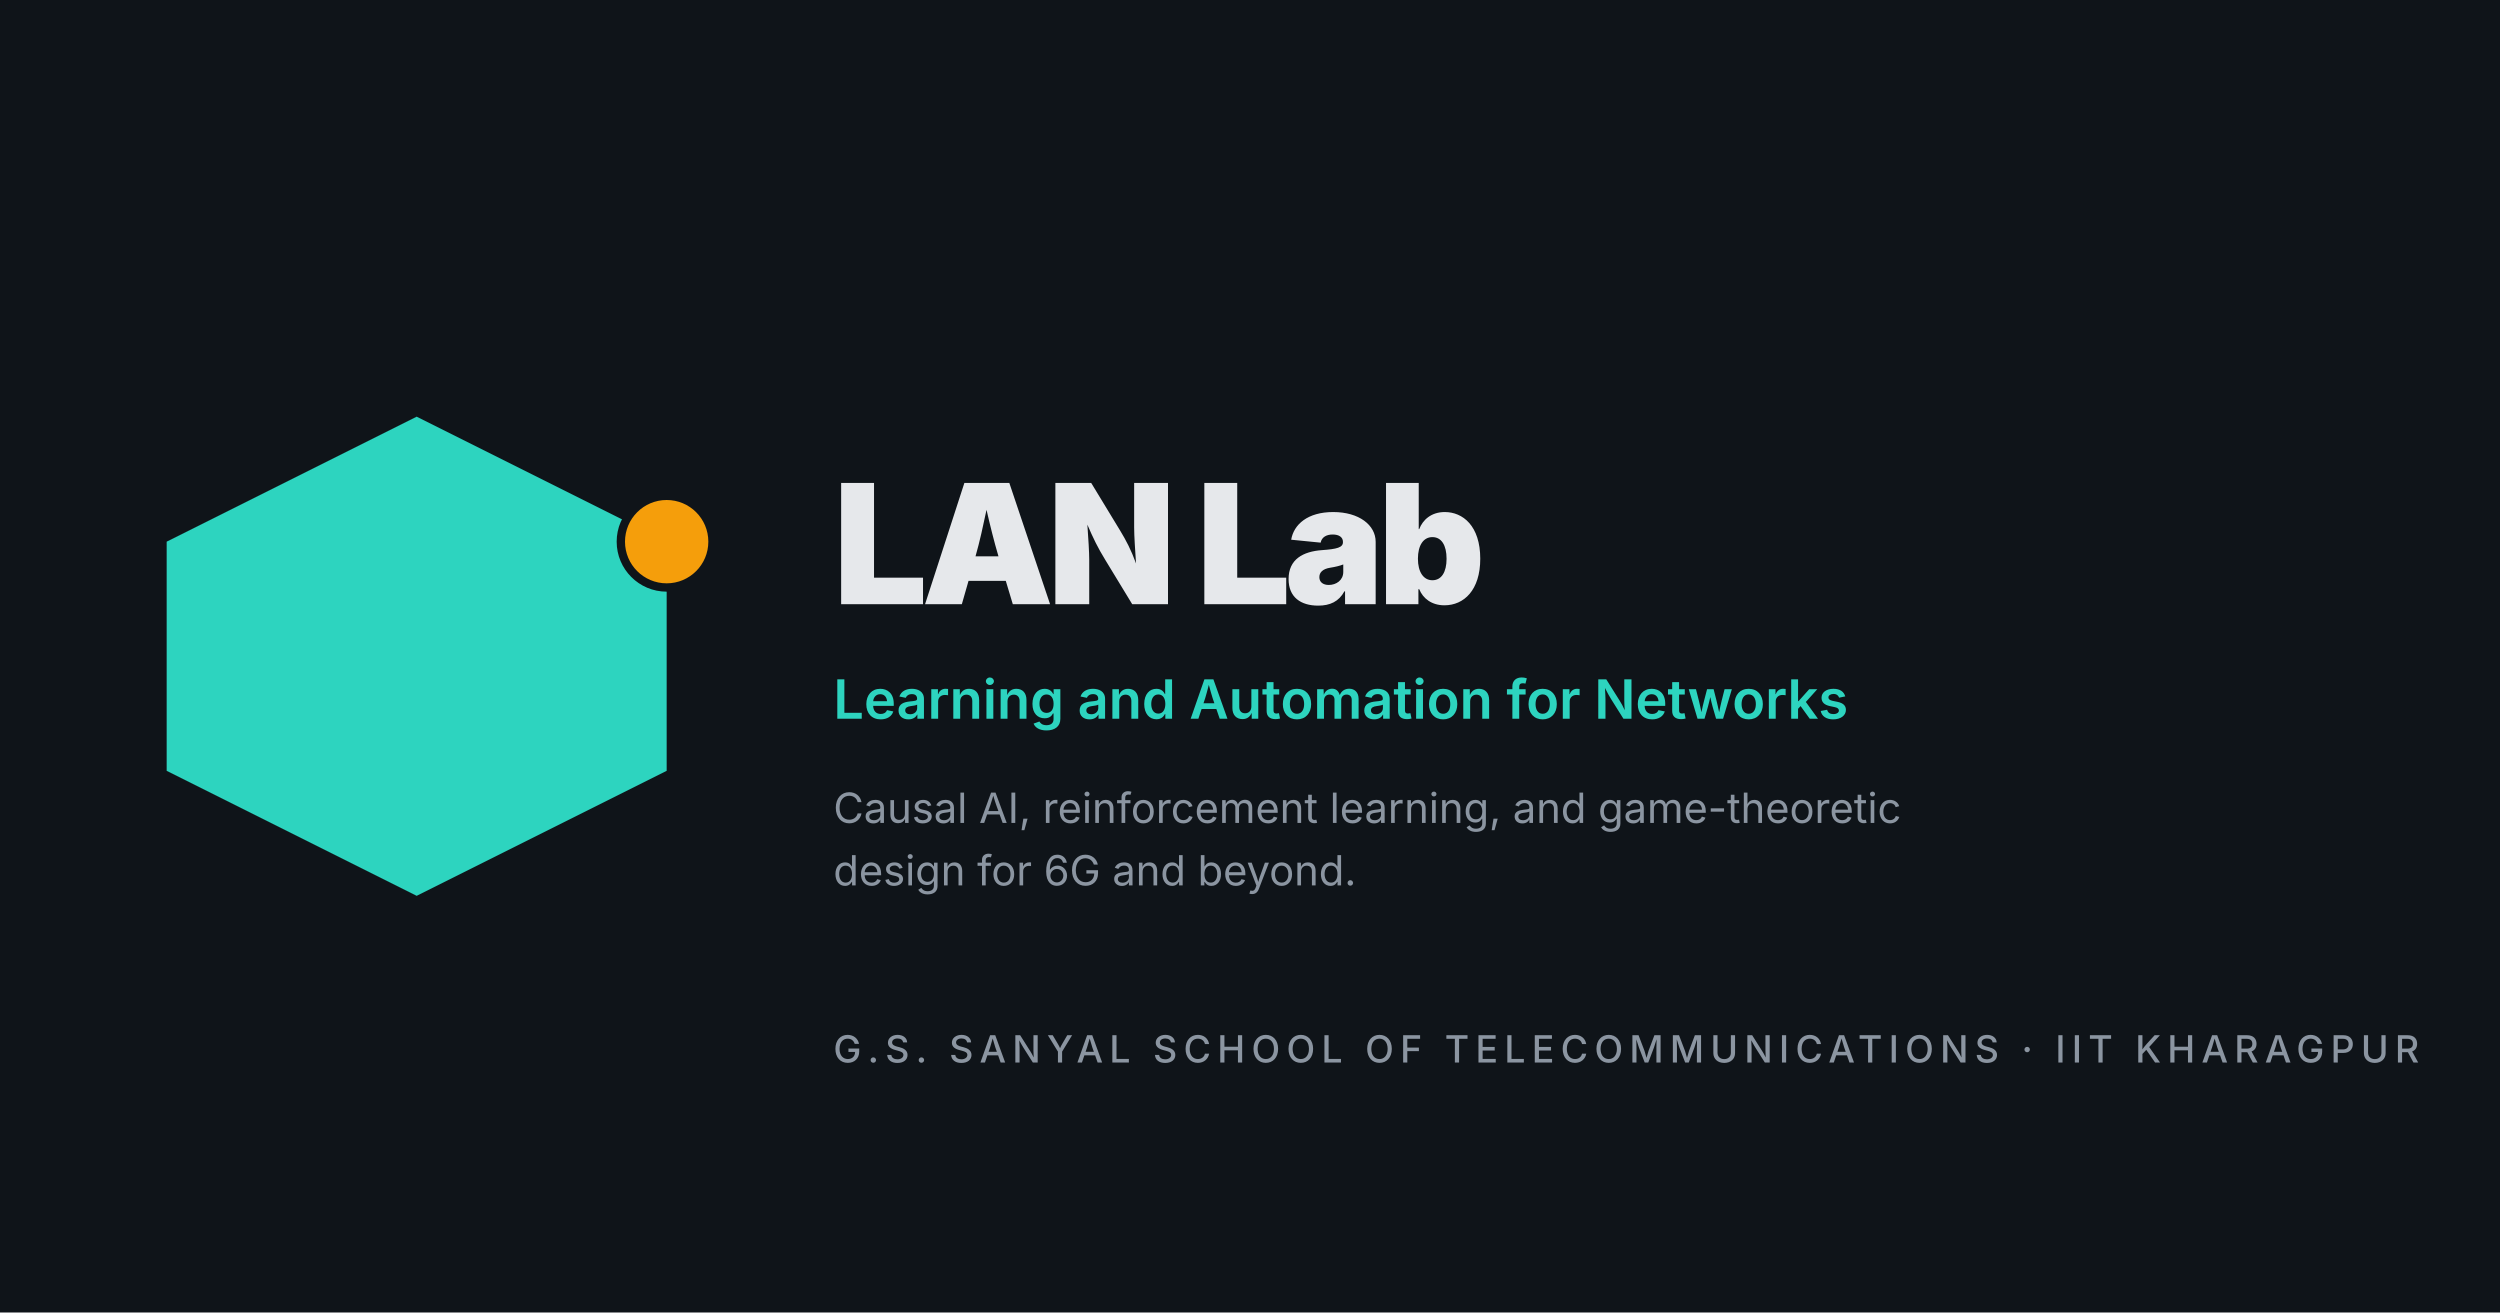
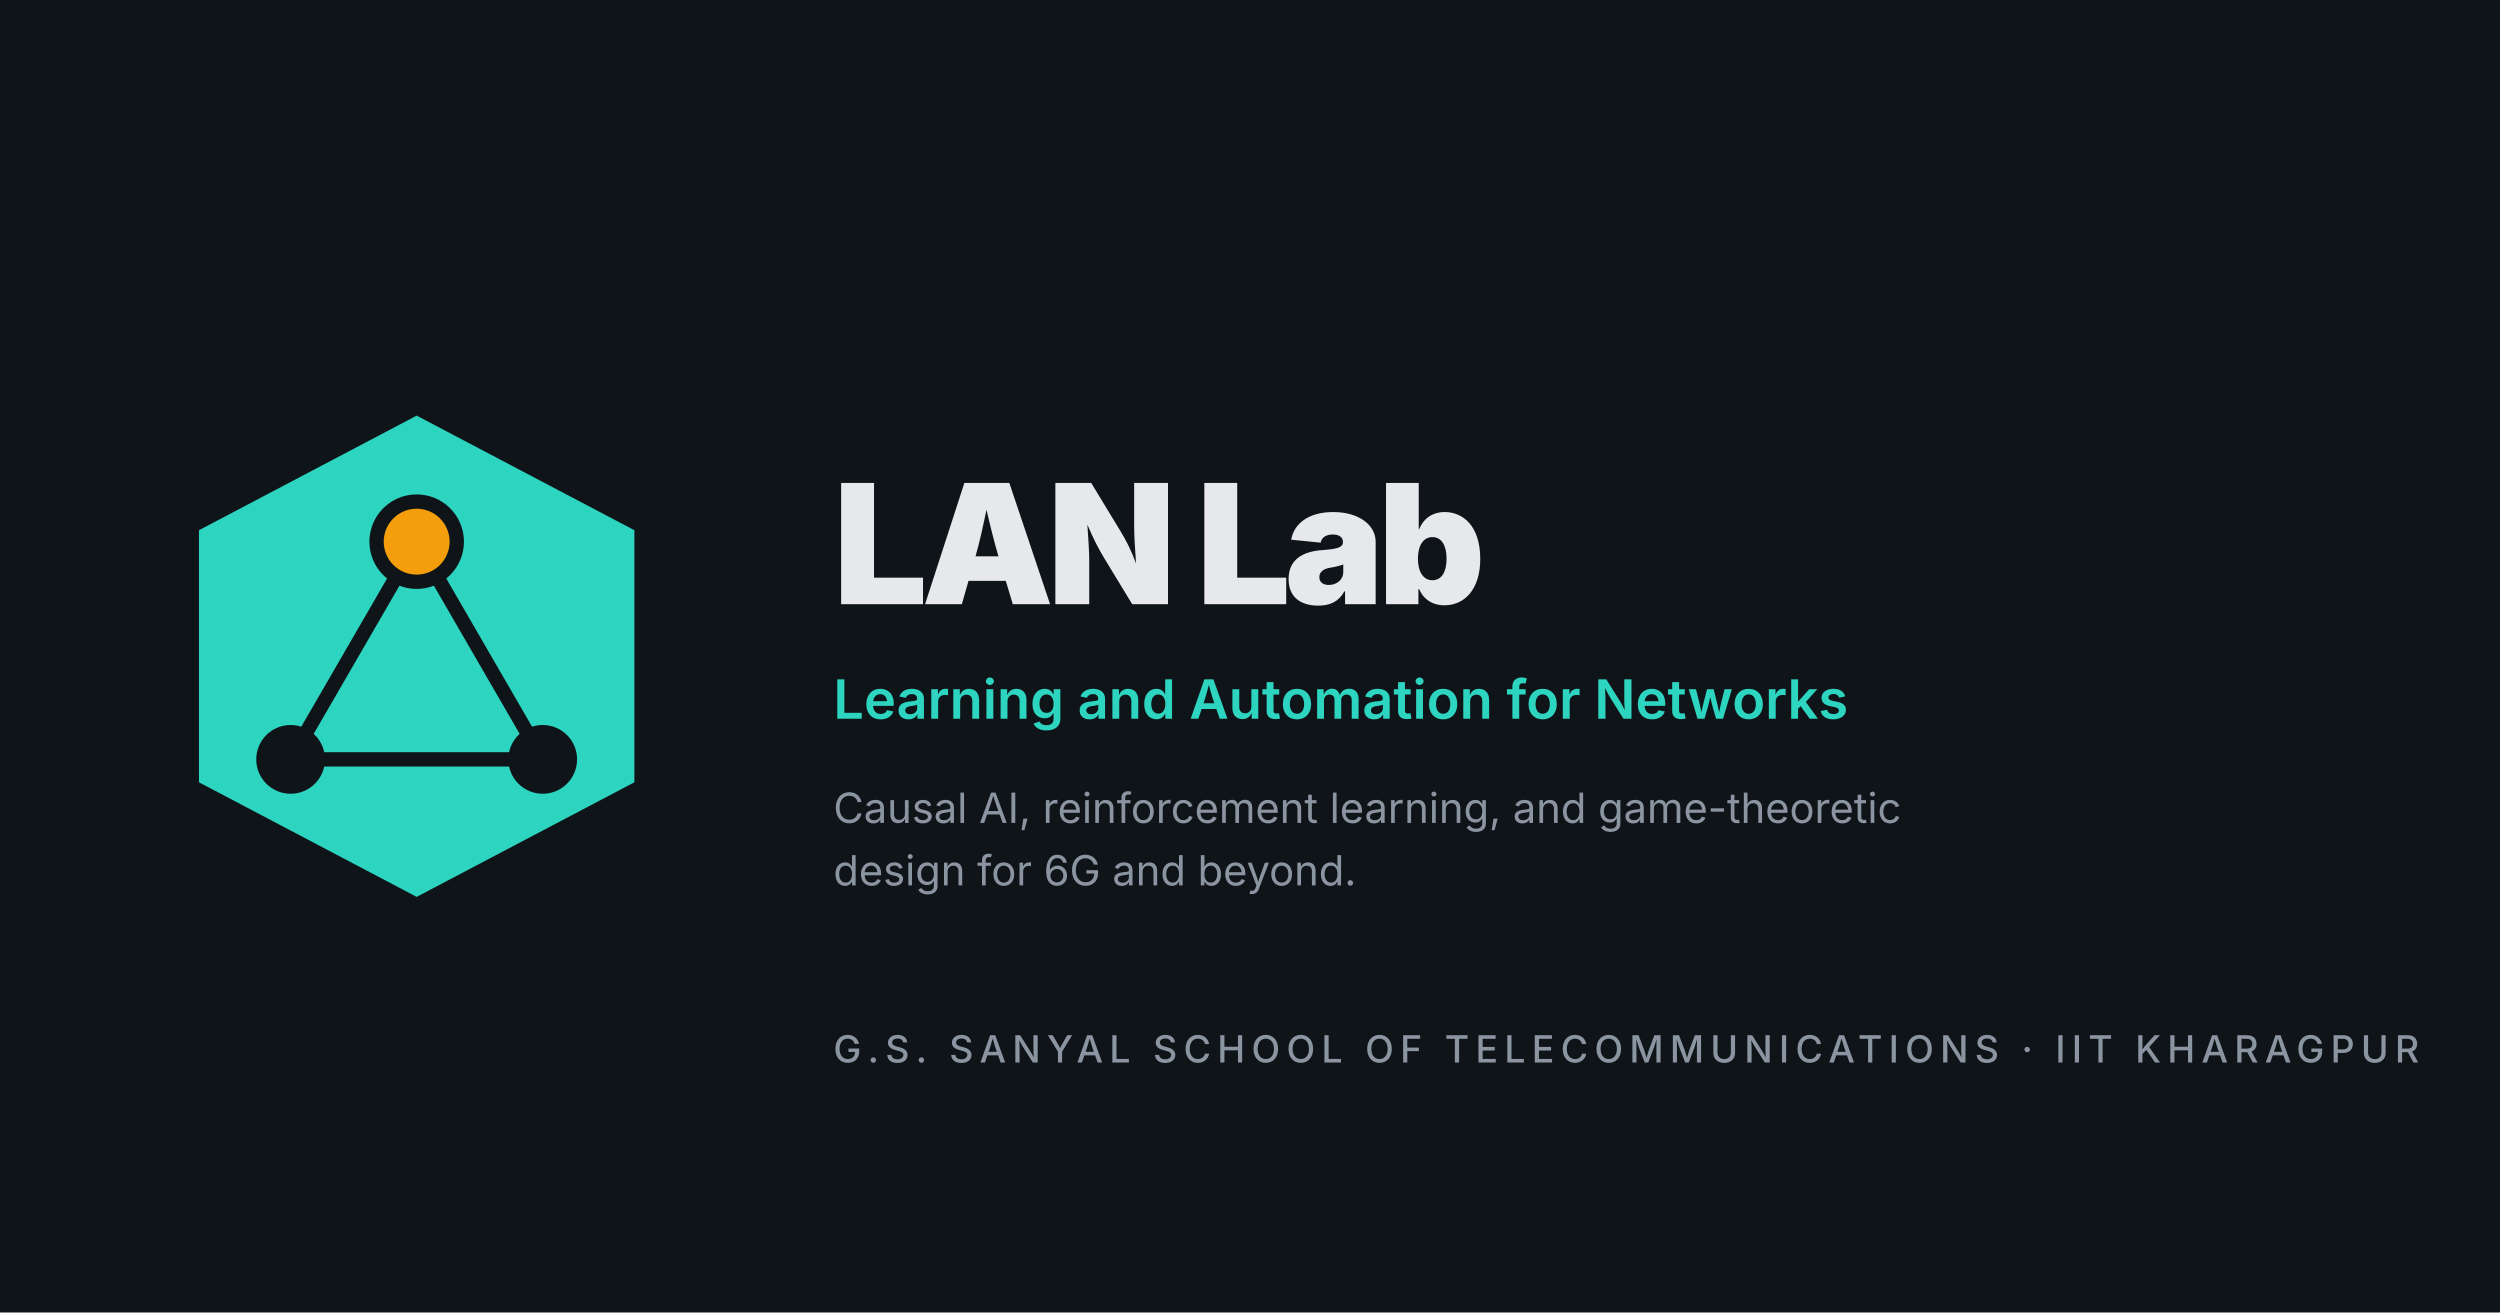
<svg xmlns="http://www.w3.org/2000/svg" viewBox="0 0 1200 630" role="img" aria-label="LAN Lab social card">
  <rect width="1200" height="630" fill="#0f1419" />
-   <polygon points="200,200 320,260 320,370 200,430 80,370 80,260" fill="#2dd4bf" />
-   <circle cx="320" cy="260" r="22" fill="#f59e0b" stroke="#0f1419" stroke-width="4" />
+   <g transform="translate(62.5, 177.5) scale(2.75)">
+     <polygon points="50,8 88,28 88,72 50,92 12,72 12,28" fill="#2dd4bf" />
+     <g stroke="#0f1419" stroke-width="2.5" stroke-linecap="round">
+       <line x1="50" y1="30" x2="72" y2="68" />
+       <line x1="50" y1="30" x2="28" y2="68" />
+       <line x1="28" y1="68" x2="72" y2="68" />
+     </g>
+     <circle cx="50" cy="30" r="7" fill="#f59e0b" stroke="#0f1419" stroke-width="2.5" />
+     <circle cx="72" cy="68" r="6" fill="#0f1419" />
+     <circle cx="28" cy="68" r="6" fill="#0f1419" />
+   </g>
  <text x="400" y="290" font-family="Inter, system-ui, sans-serif" font-size="80" font-weight="900" letter-spacing="-3" fill="#e6e8eb">LAN Lab</text>
  <text x="400" y="345" font-family="Inter, system-ui, sans-serif" font-size="26" font-weight="600" fill="#2dd4bf">Learning and Automation for Networks</text>
  <text x="400" y="395" font-family="Inter, system-ui, sans-serif" font-size="20" font-weight="400" fill="#8b95a1">Causal AI, reinforcement learning, and game-theoretic</text>
  <text x="400" y="425" font-family="Inter, system-ui, sans-serif" font-size="20" font-weight="400" fill="#8b95a1">design for 6G and beyond.</text>
  <text x="400" y="510" font-family="Inter, system-ui, sans-serif" font-size="18" font-weight="500" letter-spacing="3" fill="#8b95a1">G.S. SANYAL SCHOOL OF TELECOMMUNICATIONS · IIT KHARAGPUR</text>
</svg>
